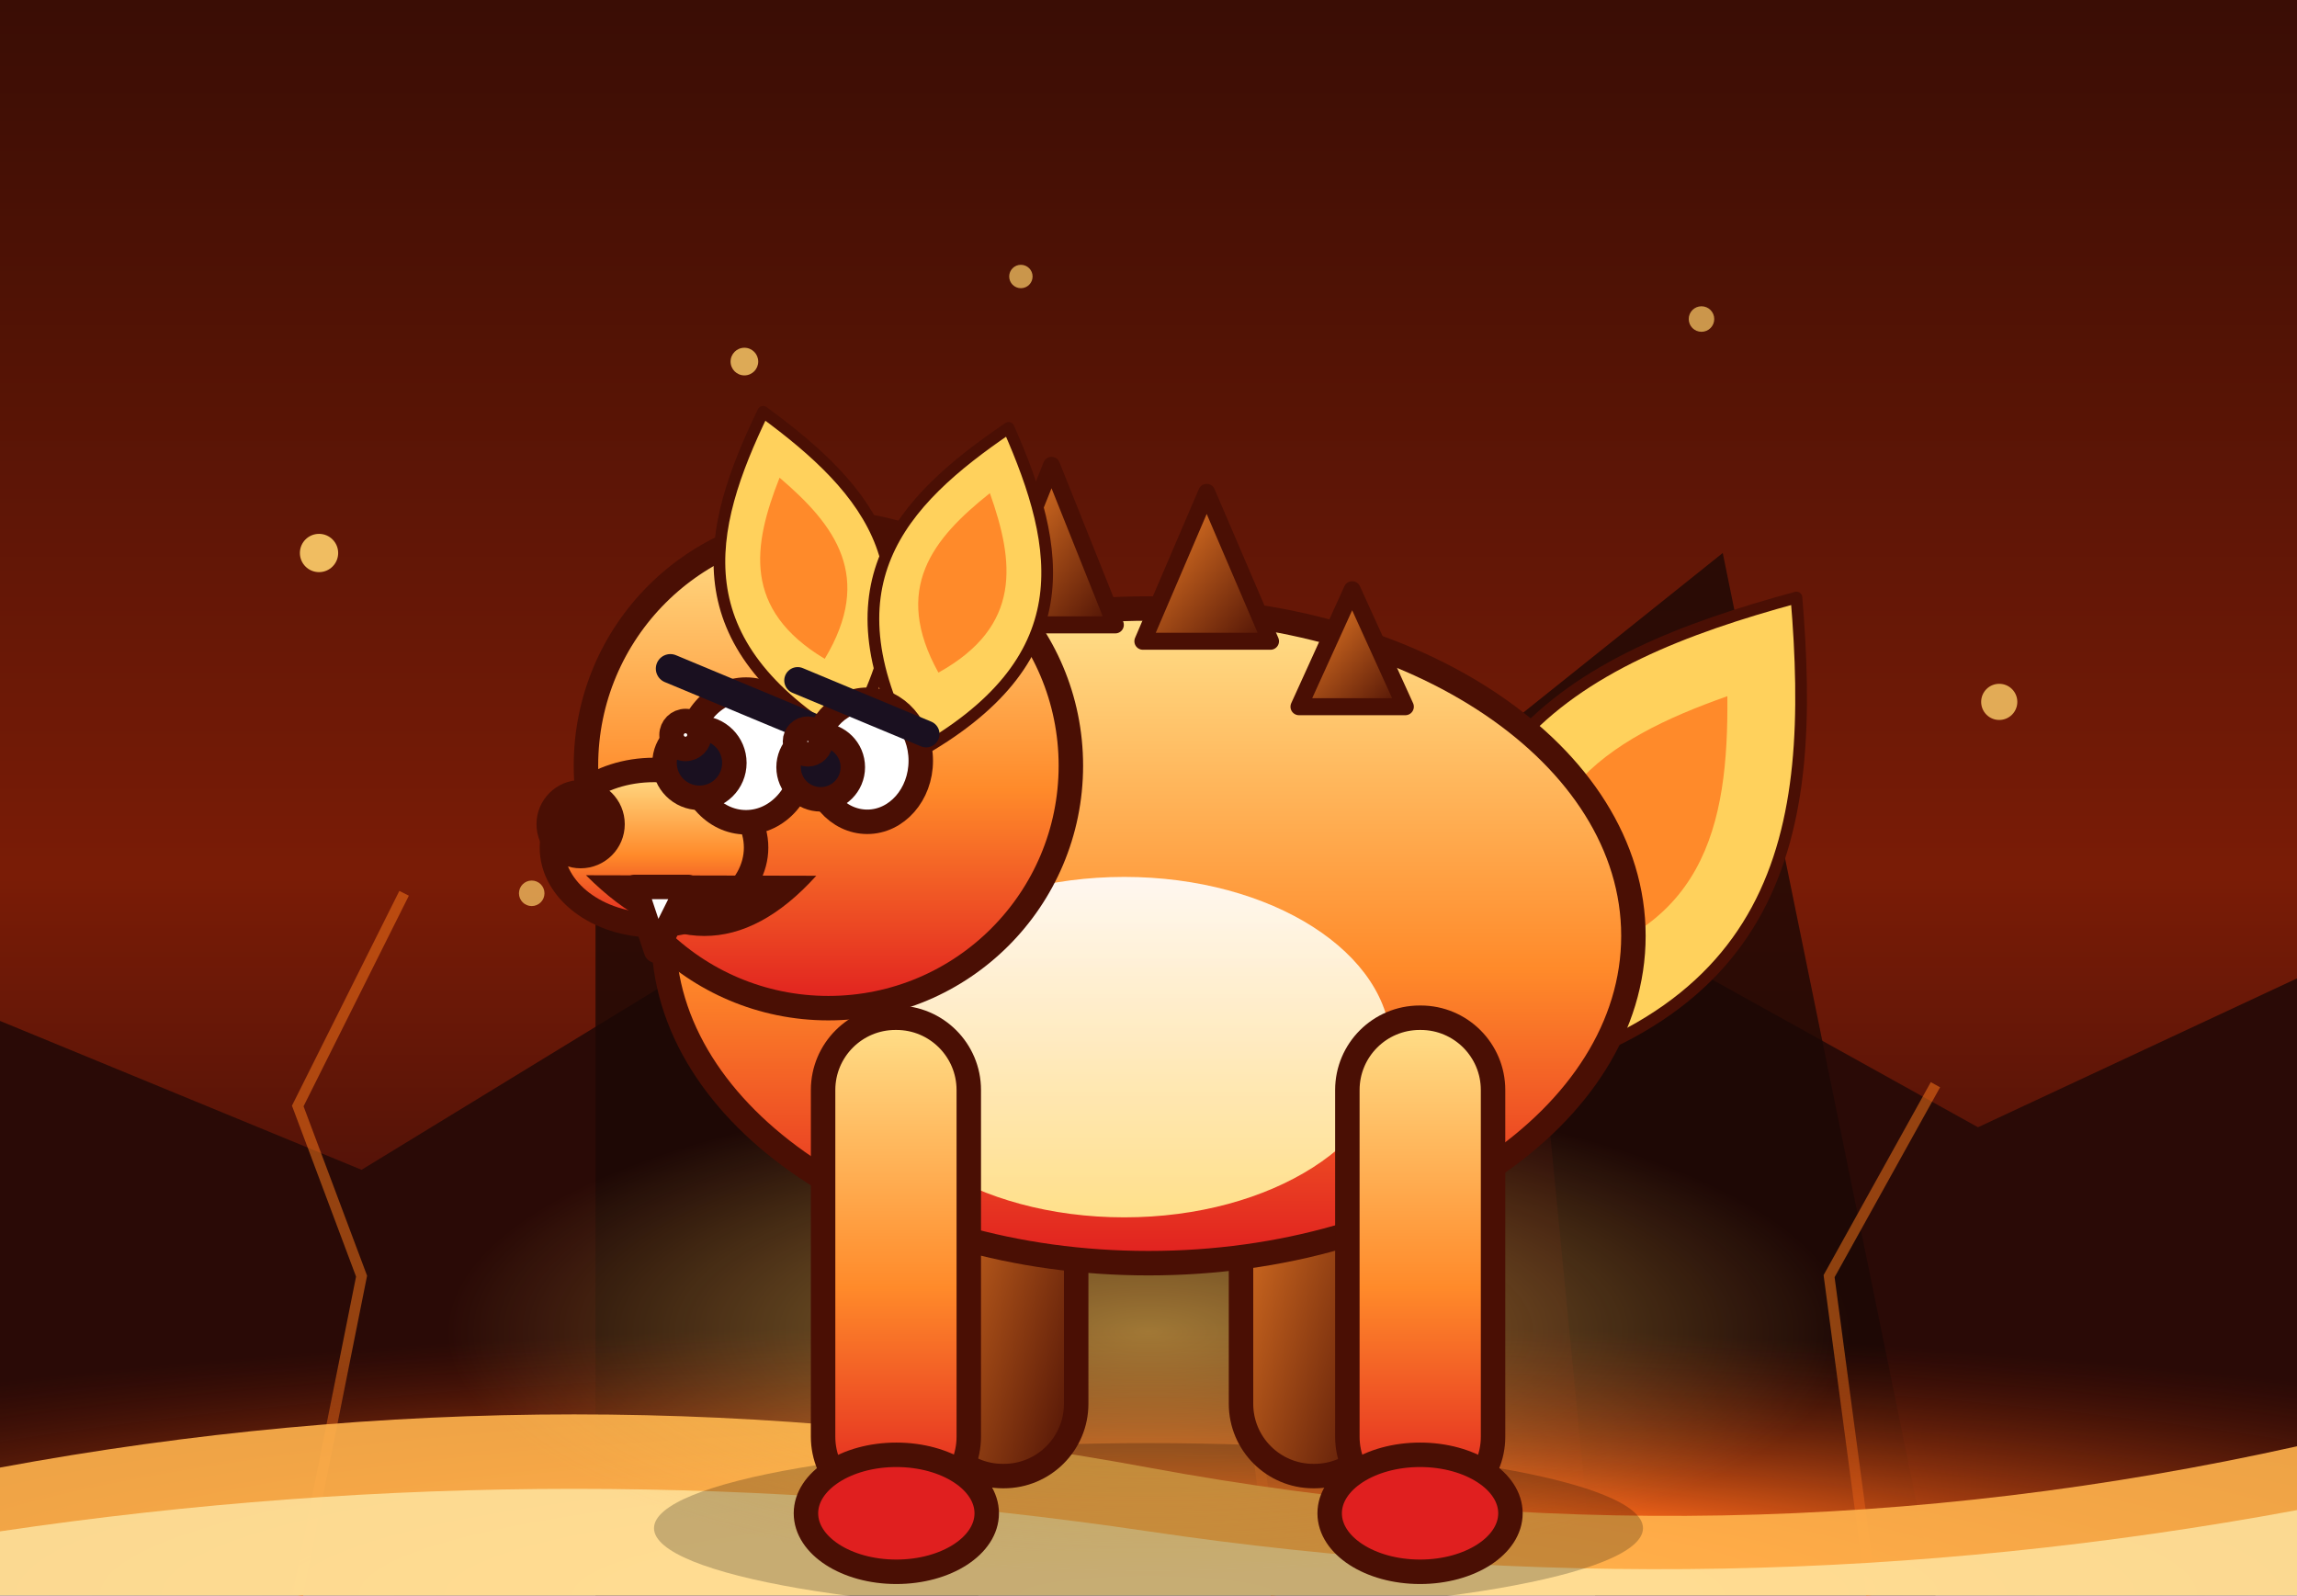
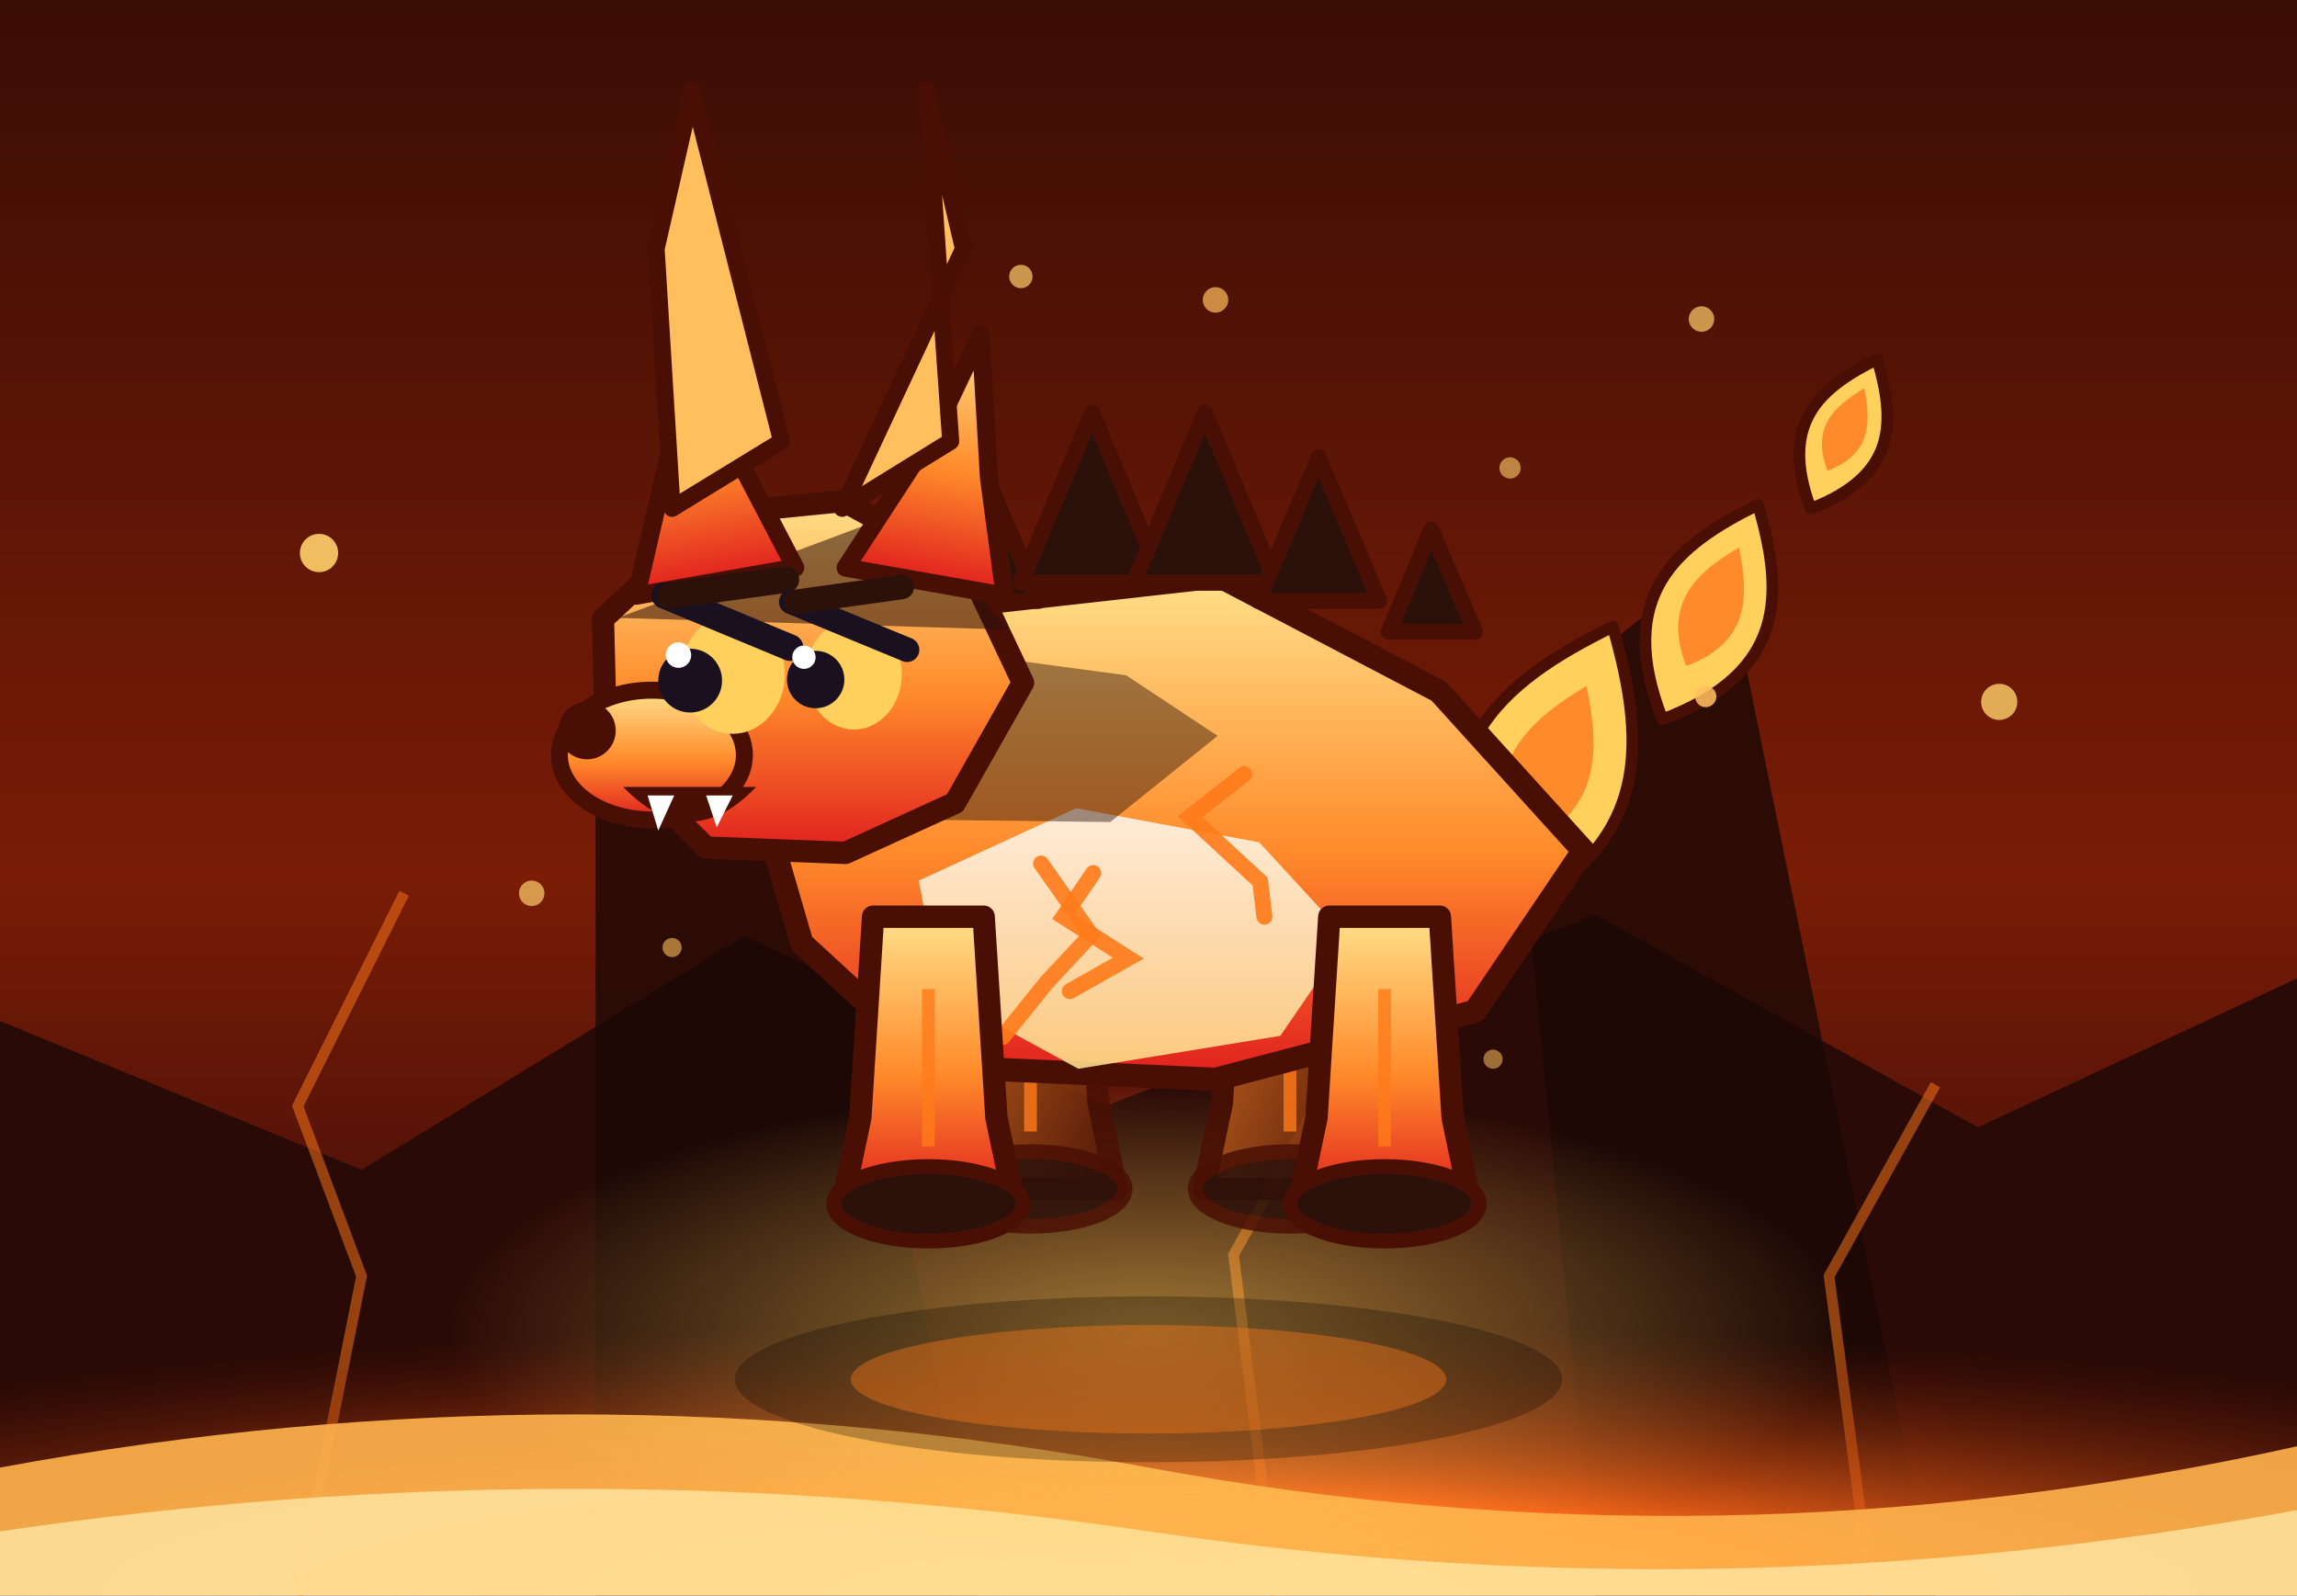
<svg xmlns="http://www.w3.org/2000/svg" viewBox="0 0 216 150">
  <defs>
    <linearGradient id="bodyS1_003" x1="0" y1="0" x2="0" y2="1">
      <stop offset="0%" stop-color="#ffe08a" />
      <stop offset="55%" stop-color="#ff8a2a" />
      <stop offset="100%" stop-color="#e01f1f" />
    </linearGradient>
    <linearGradient id="body2S1_003" x1="0" y1="0" x2="1" y2="1">
      <stop offset="0%" stop-color="#ff8a2a" />
      <stop offset="100%" stop-color="#4a0f04" />
    </linearGradient>
    <linearGradient id="bellyS1_003" x1="0" y1="0" x2="0" y2="1">
      <stop offset="0%" stop-color="#ffffff" stop-opacity=".92" />
      <stop offset="100%" stop-color="#ffe08a" />
    </linearGradient>
+     <linearGradient id="voidS1_003" x1="0" y1="0" x2="0.3" y2="1">
+       <stop offset="0%" stop-color="#4c2a86" />
+       <stop offset="55%" stop-color="#2a1352" />
+       <stop offset="100%" stop-color="#100628" />
+     </linearGradient>
+     <linearGradient id="metalS1_003" x1="0" y1="0" x2="0" y2="1">
+       <stop offset="0%" stop-color="#c9d2e6" />
+       <stop offset="45%" stop-color="#7d879f" />
+       <stop offset="100%" stop-color="#333a4d" />
+     </linearGradient>
+     <linearGradient id="woodS1_003" x1="0" y1="0" x2="1" y2="1">
+       <stop offset="0%" stop-color="#9a6d3a" />
+       <stop offset="100%" stop-color="#4a3016" />
+     </linearGradient>
    <radialGradient id="stageS1_003" cx="50%" cy="62%" r="55%">
      <stop offset="0%" stop-color="#ffd15c" stop-opacity=".55" />
      <stop offset="70%" stop-color="#ffd15c" stop-opacity="0" />
    </radialGradient>
    <radialGradient id="orbS1_003" cx="42%" cy="38%" r="65%">
      <stop offset="0%" stop-color="#ffffff" stop-opacity=".95" />
      <stop offset="45%" stop-color="#ffe08a" />
      <stop offset="100%" stop-color="#e01f1f" />
    </radialGradient>
+     <radialGradient id="haloS1_003" cx="50%" cy="50%" r="50%">
+       <stop offset="60%" stop-color="#ffd15c" stop-opacity="0" />
+       <stop offset="100%" stop-color="#ffd15c" stop-opacity=".5" />
+     </radialGradient>
+     <linearGradient id="rimS1_003" x1="0" y1="0" x2="1" y2="1">
+       <stop offset="0%" stop-color="#ff9bf5" />
+       <stop offset="100%" stop-color="#ffd15c" stop-opacity=".2" />
+     </linearGradient>
  </defs>
  <defs>
    <linearGradient id="skyS1_003" x1="0" y1="0" x2="0" y2="1">
      <stop offset="0%" stop-color="#3a0d05" />
      <stop offset="55%" stop-color="#7a1c06" />
      <stop offset="100%" stop-color="#20060a" />
    </linearGradient>
    <radialGradient id="lavaS1_003" cx="50%" cy="100%" r="80%">
      <stop offset="0%" stop-color="#ffd15c" />
      <stop offset="35%" stop-color="#ff6a1a" />
      <stop offset="100%" stop-color="#7a1c06" stop-opacity="0" />
    </radialGradient>
  </defs>
  <rect x="0" y="0" width="216" height="150" fill="url(#skyS1_003)" />
  <path d="M0,150 L0,96 L34,110 L70,88 L104,104 L150,86 L186,106 L216,92 L216,150 Z" fill="#2a0a06" />
  <path d="M56,150 L56,74 L74,56 L92,150 Z M150,150 L142,68 L162,52 L182,150 Z" fill="#1c0705" opacity=".8" />
  <g stroke="#ff7a1a" stroke-width="1" opacity=".5" fill="none">
    <path d="M28,150 L34,120 L28,104 L38,84" />
    <path d="M120,150 L116,118 L126,100" />
    <path d="M176,150 L172,120 L182,102" />
  </g>
  <rect x="0" y="118" width="216" height="32" fill="url(#lavaS1_003)" />
  <path d="M0,150 L0,138 Q54,128 108,138 T216,136 L216,150 Z" fill="#ffb24d" opacity=".9" />
  <path d="M0,150 L0,144 Q54,136 108,144 T216,142 L216,150 Z" fill="#fff0b0" opacity=".7" />
  <circle cx="30" cy="52" r="1.8" fill="#ffcf6a" opacity="0.9" />
  <circle cx="70" cy="34" r="1.3" fill="#ffcf6a" opacity="0.8" />
  <circle cx="120" cy="60" r="1.6" fill="#ffcf6a" opacity="0.85" />
  <circle cx="160" cy="30" r="1.2" fill="#ffcf6a" opacity="0.7" />
  <circle cx="188" cy="66" r="1.7" fill="#ffcf6a" opacity="0.8" />
  <circle cx="50" cy="84" r="1.2" fill="#ffcf6a" opacity="0.7" />
  <circle cx="96" cy="26" r="1.1" fill="#ffcf6a" opacity="0.7" />
+   <circle cx="142" cy="44" r="1.0" fill="#ffcf6a" opacity="0.6" />
  <ellipse cx="108" cy="118" rx="86" ry="30" fill="url(#stageS1_003)" />
-   <ellipse cx="108" cy="143.7" rx="46.5" ry="8.0" fill="#000" opacity=".22" />
-   <g stroke="#4a0f04" stroke-width="2.3" stroke-linejoin="round" stroke-linecap="round">
-     <rect x="87.5" y="94.2" width="13.7" height="44.6" rx="6.8" fill="url(#body2S1_003)" />
-     <rect x="116.7" y="94.2" width="13.7" height="44.6" rx="6.8" fill="url(#body2S1_003)" />
-     <g transform="rotate(35 152.688 79.3816)" stroke="#4a0f04" stroke-width="1.1" stroke-linejoin="round">
-       <path d="M152.688,107.699 C130.034,85.045 138.529,68.055 152.688,51.064 C166.847,68.055 175.342,85.045 152.688,107.699 Z" fill="#ffd15c" />
-       <path d="M152.688,93.54 C141.361,82.213 145.609,72.302 152.688,62.391 C159.767,72.302 164.015,82.213 152.688,93.54 Z" fill="#ff8a2a" stroke="none" />
-     </g>
-     <ellipse cx="108" cy="88" rx="45.6" ry="30.78" fill="url(#bodyS1_003)" />
-     <ellipse cx="105.72" cy="98.465" rx="25.08" ry="16.006" fill="url(#bellyS1_003)" stroke="none" />
-     <g fill="url(#body2S1_003)" stroke="#4a0f04" stroke-width="1.6" stroke-linejoin="round">
-       <path d="M80.2,64.915 L85.2,52.915 L90.2,64.915 Z" />
-       <path d="M92.88,58.759 L98.88,43.759 L104.88,58.759 Z" />
-       <path d="M107.472,60.298 L113.472,46.298 L119.472,60.298 Z" />
-       <path d="M122.152,66.454 L127.152,55.454 L132.152,66.454 Z" />
-     </g>
-     <rect x="77.4" y="95.7" width="13.7" height="46.2" rx="6.8" fill="url(#bodyS1_003)" />
-     <ellipse cx="84.288" cy="142.3" rx="8.5" ry="5.5" fill="#e01f1f" />
-     <rect x="126.7" y="95.7" width="13.7" height="46.2" rx="6.8" fill="url(#bodyS1_003)" />
-     <ellipse cx="133.536" cy="142.3" rx="8.5" ry="5.5" fill="#e01f1f" />
-     <circle cx="77.9" cy="72.0" r="22.8" fill="url(#bodyS1_003)" />
-     <g transform="rotate(-14 75.624 54.2104)" stroke="#4a0f04" stroke-width="1.1" stroke-linejoin="round">
-       <path d="M75.624,70.17 C62.856,57.402 67.644,47.826 75.624,38.25 C83.604,47.826 88.392,57.402 75.624,70.17 Z" fill="#ffd15c" />
-       <path d="M75.624,62.19 C69.24,55.806 71.634,50.22 75.624,44.634 C79.614,50.22 82.008,55.806 75.624,62.19 Z" fill="#ff8a2a" stroke="none" />
-     </g>
-     <g transform="rotate(16 90.444 55.5784)" stroke="#4a0f04" stroke-width="1.1" stroke-linejoin="round">
-       <path d="M90.444,71.538 C77.676,58.77 82.464,49.194 90.444,39.618 C98.424,49.194 103.212,58.77 90.444,71.538 Z" fill="#ffd15c" />
-       <path d="M90.444,63.558 C84.06,57.174 86.454,51.588 90.444,46.002 C94.434,51.588 96.828,57.174 90.444,63.558 Z" fill="#ff8a2a" stroke="none" />
-     </g>
-     <ellipse cx="61.5" cy="79.7" rx="9.6" ry="7.3" fill="url(#bodyS1_003)" />
-     <circle cx="54.6" cy="77.5" r="3.0" fill="#4a0f04" />
-     <ellipse cx="70.152" cy="71.082" rx="5.472" ry="6.238" fill="#ffffff" />
-     <circle cx="65.774" cy="71.739" r="3.283" fill="#1a1020" />
-     <circle cx="64.461" cy="69.112" r="1.313" fill="#fff" />
-     <path d="M63.038,62.874 L76.171,68.346" stroke="#1a1020" stroke-width="2.736" stroke-linecap="round" />
-     <ellipse cx="81.552" cy="71.538" rx="5.034" ry="5.739" fill="#ffffff" />
-     <circle cx="77.174" cy="72.143" r="3.021" fill="#1a1020" />
-     <circle cx="75.966" cy="69.726" r="1.208" fill="#fff" />
-     <path d="M75.007,63.987 L87.09,69.021" stroke="#1a1020" stroke-width="2.517" stroke-linecap="round" />
-     <path d="M55.1,82.3 q11.4,11.4 21.66,0.05" fill="#4a0f04" stroke="none" />
-     <path d="M59.7,83.4 l2,6 l3,-6 Z" fill="#fff" />
+   <ellipse cx="108.0" cy="129.7" rx="38.9" ry="7.8" fill="#000" opacity=".26" />
+   <ellipse cx="108.0" cy="129.7" rx="28.0" ry="5.1" fill="#ff7a1a" opacity=".4" />
+   <g transform="rotate(24 145.4 73.0)" stroke="#4a0f04" stroke-width="1.1" stroke-linejoin="round">
+     <path d="M145.4,88.4 C133.1,76.0 137.7,66.8 145.4,57.6 C153.1,66.8 157.7,76.0 145.4,88.4 Z" fill="#ffd15c" />
+     <path d="M145.4,80.7 C139.3,74.5 141.6,69.1 145.4,63.7 C149.3,69.1 151.6,74.5 145.4,80.7 Z" fill="#ff8a2a" stroke="none" />
  </g>
+   <g transform="rotate(24 160.8 57.6)" stroke="#4a0f04" stroke-width="1.1" stroke-linejoin="round">
+     <path d="M160.8,68.6 C151.9,59.8 155.3,53.1 160.8,46.5 C166.4,53.1 169.7,59.8 160.8,68.6 Z" fill="#ffd15c" />
+     <path d="M160.8,63.1 C156.4,58.7 158.0,54.8 160.8,50.9 C163.6,54.8 165.3,58.7 160.8,63.1 Z" fill="#ff8a2a" stroke="none" />
+   </g>
+   <g transform="rotate(24 173.4 40.8)" stroke="#4a0f04" stroke-width="1.1" stroke-linejoin="round">
+     <path d="M173.4,48.5 C167.3,42.3 169.6,37.7 173.4,33.1 C177.3,37.7 179.6,42.3 173.4,48.5 Z" fill="#ffd15c" />
+     <path d="M173.4,44.6 C170.3,41.5 171.5,38.8 173.4,36.1 C175.3,38.8 176.5,41.5 173.4,44.6 Z" fill="#ff8a2a" stroke="none" />
+   </g>
+   <path d="M91.7,84.8 L102.1,84.8 L103.3,103.7 L105.0,111.8 L88.8,111.8 L90.5,103.7 Z" fill="url(#body2S1_003)" stroke="#4a0f04" stroke-width="2.1" stroke-linejoin="round" opacity=".85" />
+   <line x1="96.9" y1="91.5" x2="96.9" y2="106.4" stroke="#ff7a1a" stroke-width="1.2" opacity=".8" />
+   <ellipse cx="96.9" cy="111.8" rx="8.9" ry="3.5" fill="#2b1109" stroke="#4a0f04" stroke-width="1.4" opacity=".85" />
+   <path d="M116.1,84.8 L126.5,84.8 L127.7,103.7 L129.4,111.8 L113.2,111.8 L114.9,103.7 Z" fill="url(#body2S1_003)" stroke="#4a0f04" stroke-width="2.1" stroke-linejoin="round" opacity=".85" />
+   <line x1="121.3" y1="91.5" x2="121.3" y2="106.4" stroke="#ff7a1a" stroke-width="1.2" opacity=".8" />
+   <ellipse cx="121.3" cy="111.8" rx="8.9" ry="3.5" fill="#2b1109" stroke="#4a0f04" stroke-width="1.4" opacity=".85" />
+   <path d="M148.9,80.0 L138.7,95.1 L114.3,101.5 L88.0,100.3 L75.4,88.7 L70.3,71.2 L89.7,57.0 L114.7,54.2 L135.3,65.0 Z" fill="url(#bodyS1_003)" stroke="#4a0f04" stroke-width="2.2" stroke-linejoin="round" />
+   <path d="M126.7,88.2 L120.4,97.4 L101.4,100.5 L88.4,93.4 L86.4,82.8 L101.2,76.0 L118.4,79.2 Z" fill="url(#bellyS1_003)" opacity=".88" />
+   <path d="M102.8,82.1 L100.0,86.2 L106.1,90.1 L100.6,93.2" fill="none" stroke="#ff7a1a" stroke-width="1.5" stroke-linecap="round" opacity=".9" />
+   <path d="M97.9,81.2 L102.6,87.9 L98.4,92.4 L94.3,97.5" fill="none" stroke="#ff7a1a" stroke-width="1.5" stroke-linecap="round" opacity=".9" />
+   <path d="M117.0,72.8 L111.9,76.8 L118.5,82.9 L118.9,86.2" fill="none" stroke="#ff7a1a" stroke-width="1.5" stroke-linecap="round" opacity=".9" />
+   <path d="M114.5,69.2 L104.4,77.3 L88.1,77.1 L78.8,69.2 L88.0,61.1 L105.9,63.5 Z" fill="#2b1109" opacity=".45" />
+   <path d="M77.3,59.4 L81.4,49.8 L85.4,59.4 Z" fill="#2b1109" stroke="#4a0f04" stroke-width="1.5" stroke-linejoin="round" />
+   <path d="M86.3,56.5 L92.0,43.0 L97.7,56.5 Z" fill="#2b1109" stroke="#4a0f04" stroke-width="1.5" stroke-linejoin="round" />
+   <path d="M96.0,54.8 L102.7,38.8 L109.4,54.8 Z" fill="#2b1109" stroke="#4a0f04" stroke-width="1.5" stroke-linejoin="round" />
+   <path d="M106.6,54.8 L113.3,38.8 L120.0,54.8 Z" fill="#2b1109" stroke="#4a0f04" stroke-width="1.5" stroke-linejoin="round" />
+   <path d="M118.3,56.5 L124.0,43.0 L129.7,56.5 Z" fill="#2b1109" stroke="#4a0f04" stroke-width="1.5" stroke-linejoin="round" />
+   <path d="M130.6,59.4 L134.6,49.8 L138.7,59.4 Z" fill="#2b1109" stroke="#4a0f04" stroke-width="1.5" stroke-linejoin="round" />
+   <path d="M82.1,86.2 L92.5,86.2 L93.7,105.1 L95.4,113.2 L79.2,113.2 L80.9,105.1 Z" fill="url(#bodyS1_003)" stroke="#4a0f04" stroke-width="2.1" stroke-linejoin="round" />
+   <line x1="87.3" y1="93.0" x2="87.3" y2="107.8" stroke="#ff7a1a" stroke-width="1.2" opacity=".8" />
+   <ellipse cx="87.3" cy="113.2" rx="8.9" ry="3.5" fill="#2b1109" stroke="#4a0f04" stroke-width="1.4" />
+   <path d="M125.0,86.2 L135.4,86.2 L136.6,105.1 L138.3,113.2 L122.1,113.2 L123.8,105.1 Z" fill="url(#bodyS1_003)" stroke="#4a0f04" stroke-width="2.1" stroke-linejoin="round" />
+   <line x1="130.2" y1="93.0" x2="130.2" y2="107.8" stroke="#ff7a1a" stroke-width="1.2" opacity=".8" />
+   <ellipse cx="130.2" cy="113.2" rx="8.9" ry="3.5" fill="#2b1109" stroke="#4a0f04" stroke-width="1.4" />
+   <path d="M96.2,64.2 L89.8,75.5 L79.5,80.2 L66.4,79.7 L57.0,70.4 L56.7,58.2 L67.3,48.3 L79.3,47.1 L91.2,53.6 Z" fill="url(#bodyS1_003)" stroke="#4a0f04" stroke-width="2.1" stroke-linejoin="round" />
+   <path d="M58.1,58.1 L85.6,47.8 L94.7,59.2 Z" fill="#2b1109" opacity=".55" />
+   <ellipse cx="61.3" cy="71.0" rx="8.7" ry="6.1" fill="url(#bodyS1_003)" stroke="#4a0f04" stroke-width="1.6" />
+   <circle cx="55.2" cy="68.7" r="2.7" fill="#4a0f04" />
+   <g transform="rotate(-10 67.3 54.7)">
+     <path d="M59.7,54.7 L65.8,40.4 L68.5,30.9 L71.5,44.0 L74.9,54.7 Z" fill="url(#bodyS1_003)" stroke="#4a0f04" stroke-width="1.7" stroke-linejoin="round" />
+   </g>
+   <g transform="rotate(10 87.0 54.7)">
+     <path d="M79.4,54.7 L85.5,40.4 L88.1,30.9 L91.2,44.0 L94.6,54.7 Z" fill="url(#bodyS1_003)" stroke="#4a0f04" stroke-width="1.7" stroke-linejoin="round" />
+   </g>
+   <path d="M63.2,47.8 L61.7,23.4 L65.1,8.5 L73.5,41.5 Z" fill="#ffbf5c" stroke="#4a0f04" stroke-width="1.6" stroke-linejoin="round" />
+   <path d="M79.2,47.8 L90.6,23.4 L87.1,8.5 L89.4,41.5 Z" fill="#ffbf5c" stroke="#4a0f04" stroke-width="1.6" stroke-linejoin="round" />
+   <ellipse cx="68.9" cy="63.4" rx="4.9" ry="5.6" fill="#ffd15c" />
+   <circle cx="64.9" cy="64.0" r="3.0" fill="#1a1020" />
+   <circle cx="63.8" cy="61.6" r="1.2" fill="#fff" />
+   <path d="M62.5,56.0 L74.3,60.9" stroke="#1a1020" stroke-width="2.5" stroke-linecap="round" />
+   <path d="M63.0,56.0 l10.9,-1.5" stroke="#2b1109" stroke-width="2.5" stroke-linecap="round" />
+   <ellipse cx="80.3" cy="63.4" rx="4.5" ry="5.2" fill="#ffd15c" />
+   <circle cx="76.7" cy="63.9" r="2.7" fill="#1a1020" />
+   <circle cx="75.6" cy="61.8" r="1.1" fill="#fff" />
+   <path d="M74.4,56.6 L85.3,61.1" stroke="#1a1020" stroke-width="2.3" stroke-linecap="round" />
+   <path d="M74.8,56.6 l10.0,-1.4" stroke="#2b1109" stroke-width="2.3" stroke-linecap="round" />
+   <path d="M58.6,74.0 q6.3,6.5 12.5,0 Z" fill="#4a0f04" />
+   <path d="M60.9,74.8 l1.0,3.3 l1.5,-3.3 Z" fill="#fff" />
+   <path d="M66.4,74.8 l1.0,3.0 l1.5,-3.0 Z" fill="#fff" />
+   <circle cx="114.3" cy="28.2" r="1.2" fill="#ffbf5c" opacity="0.70" />
+   <circle cx="160.4" cy="65.5" r="1.0" fill="#ffbf5c" opacity="0.87" />
+   <circle cx="63.2" cy="89.1" r="0.9" fill="#ffbf5c" opacity="0.60" />
+   <circle cx="140.4" cy="99.6" r="0.9" fill="#ffbf5c" opacity="0.55" />
</svg>
